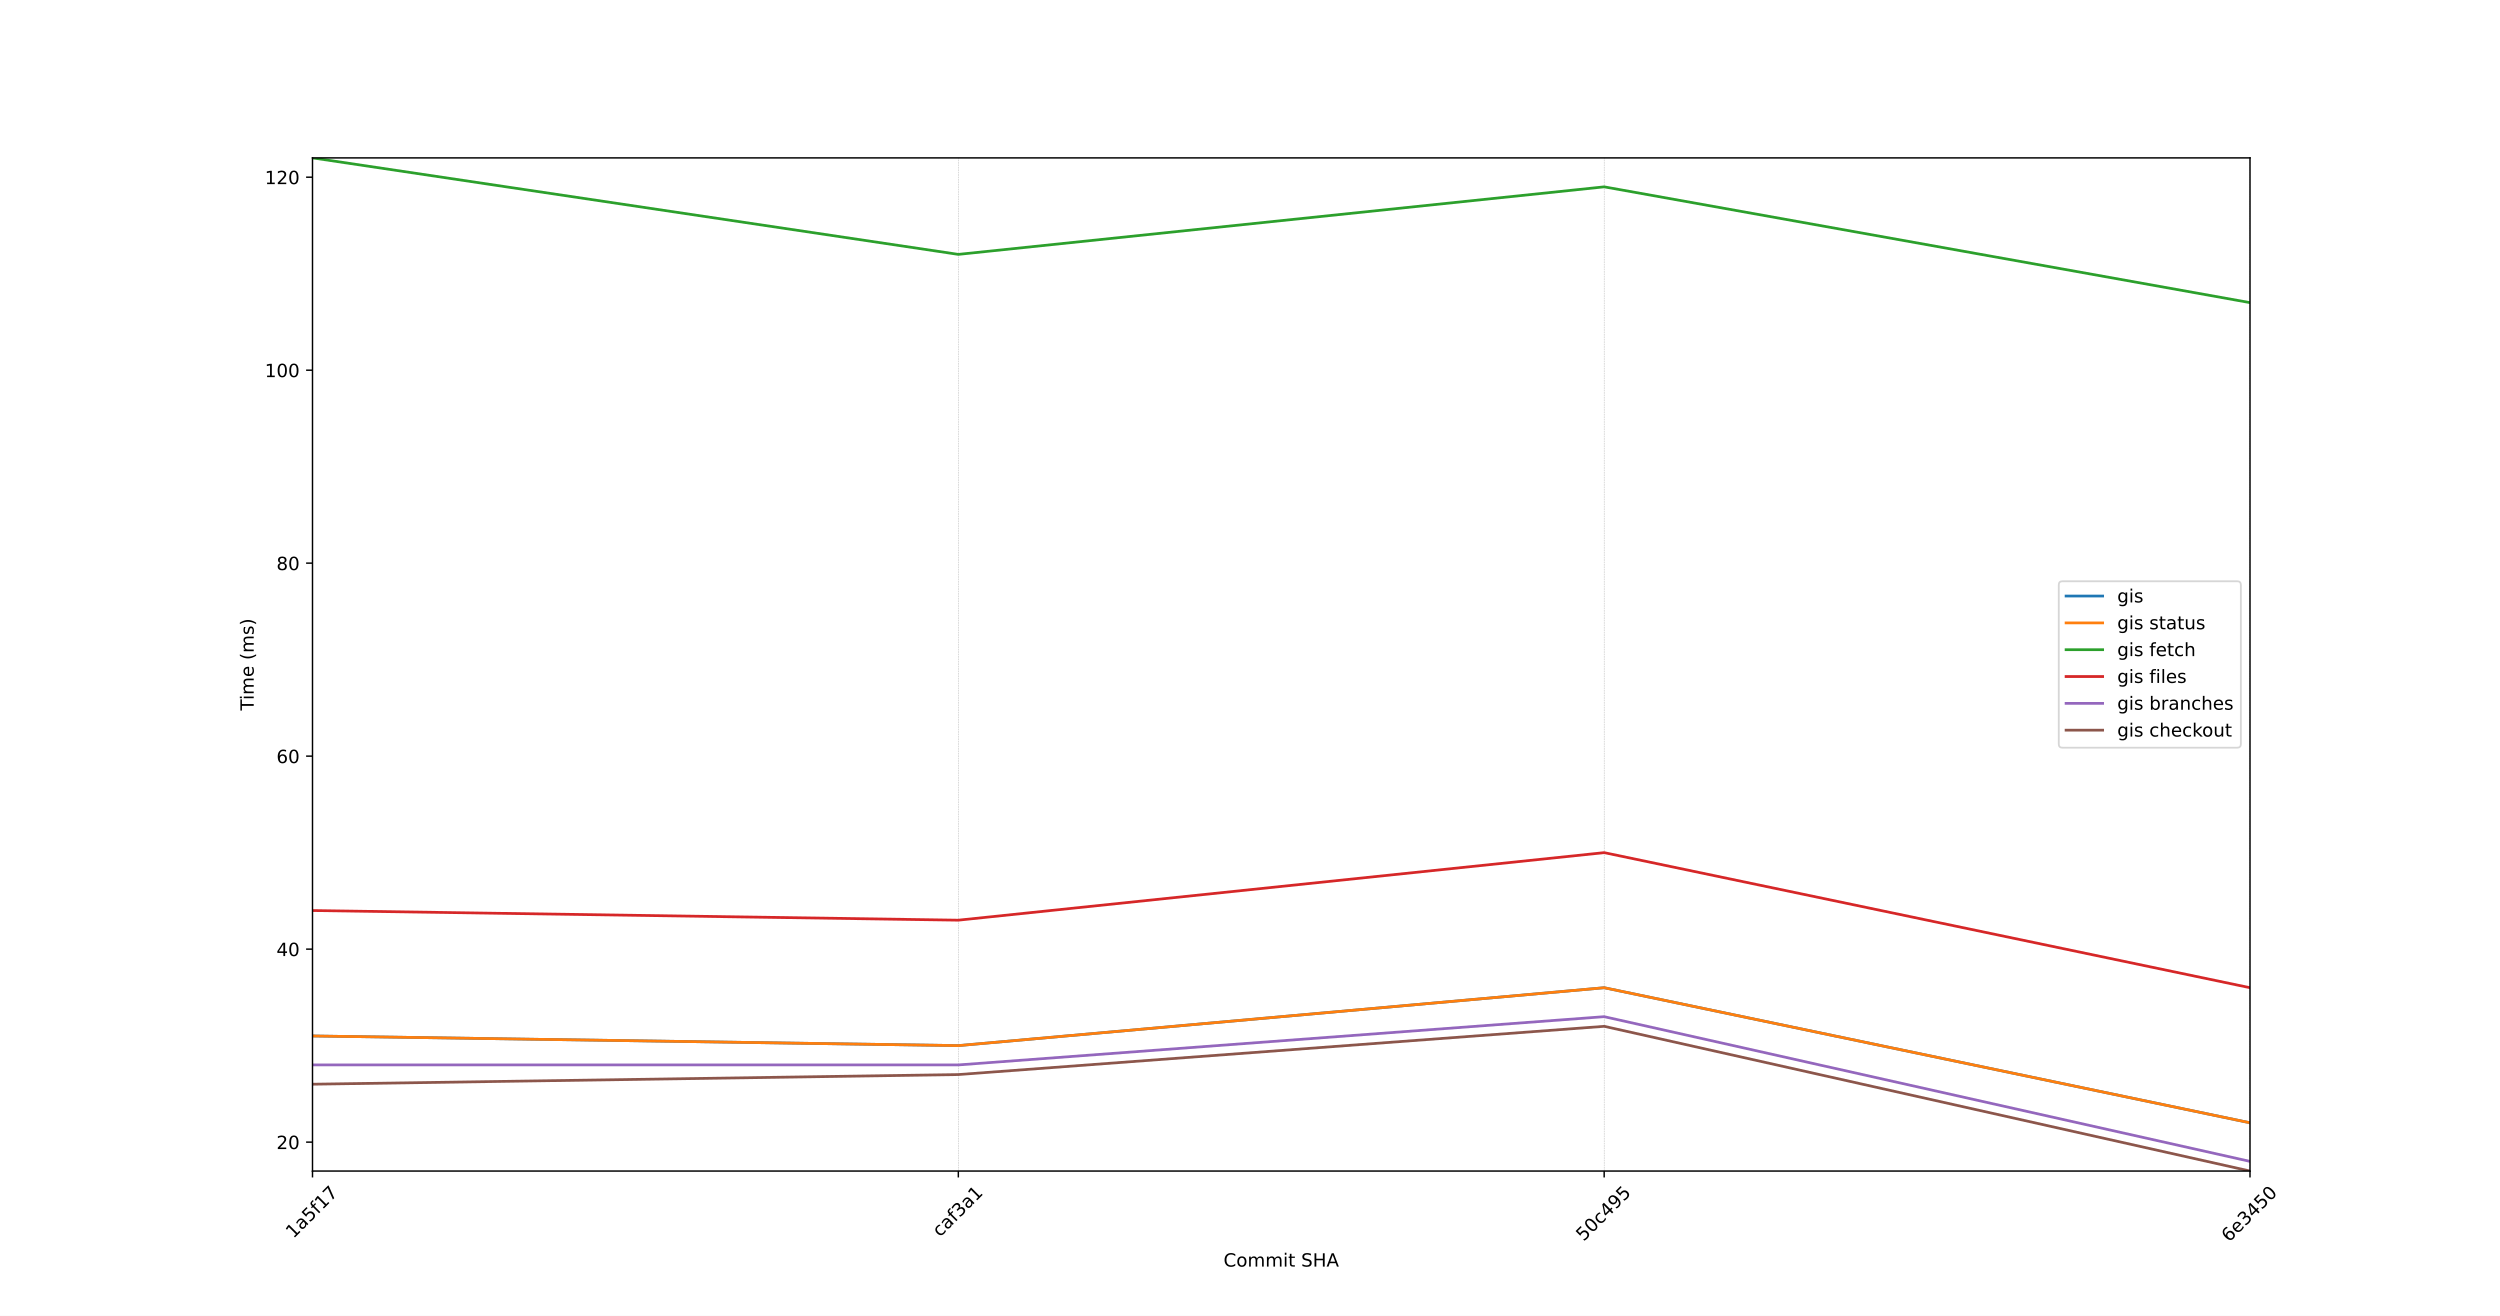
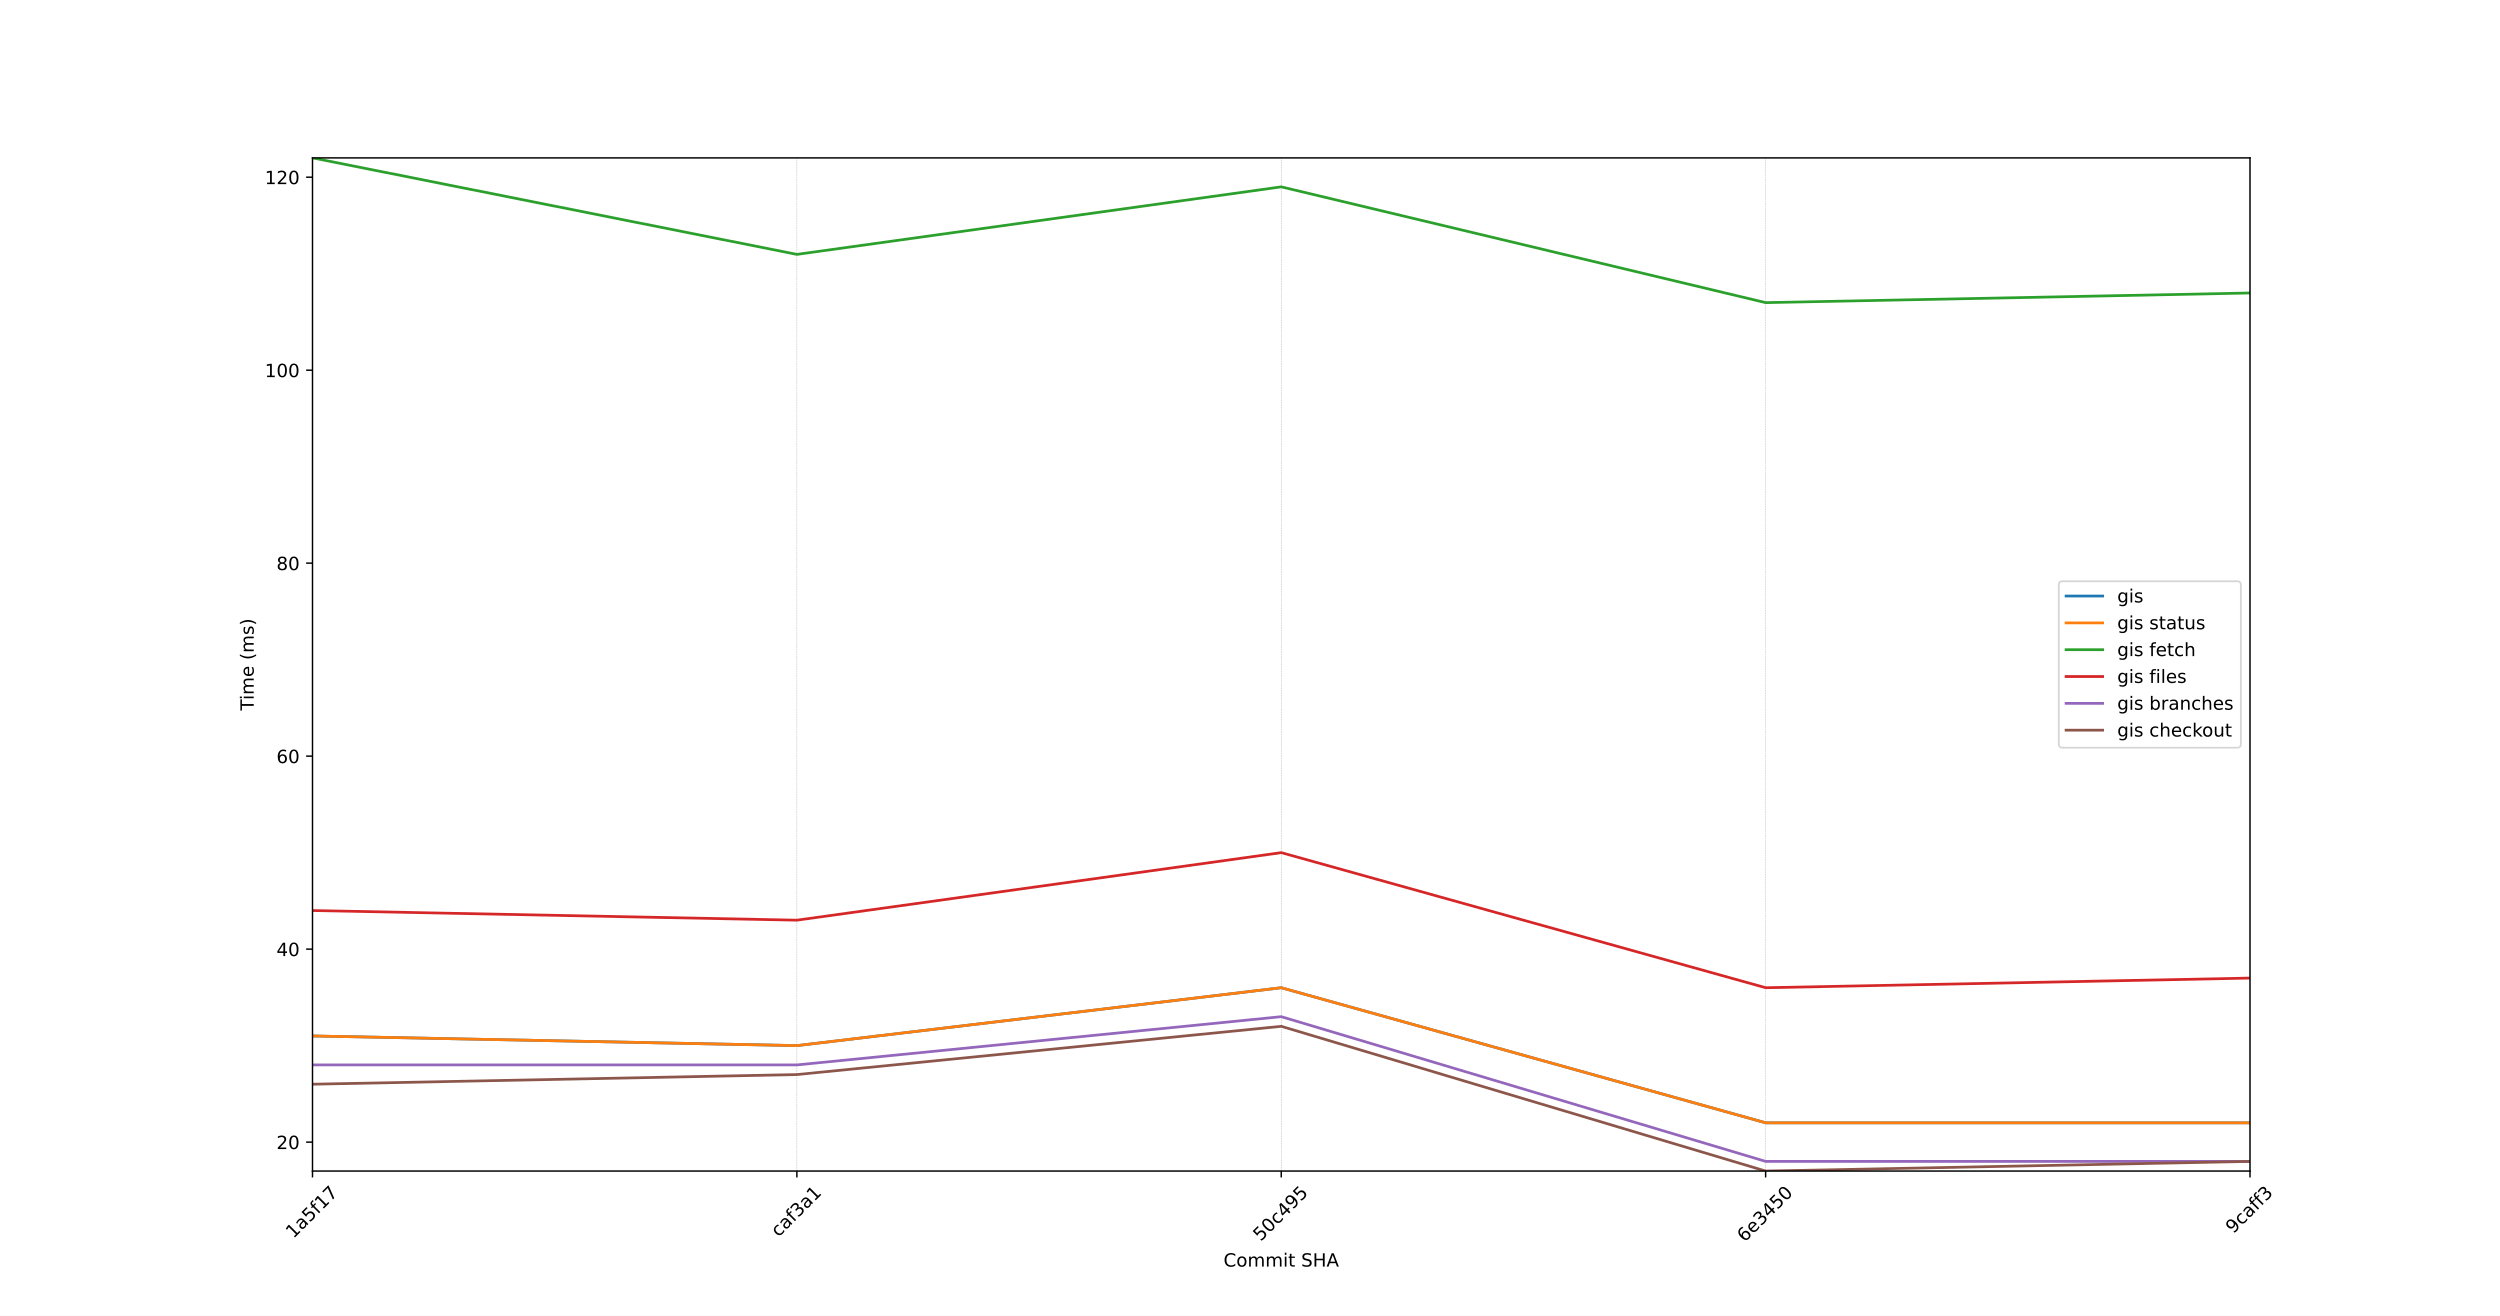
<svg xmlns="http://www.w3.org/2000/svg" xmlns:xlink="http://www.w3.org/1999/xlink" width="1368pt" height="720pt" viewBox="0 0 1368 720" version="1.1">
  <defs>
    <style type="text/css">*{stroke-linejoin: round; stroke-linecap: butt}</style>
  </defs>
  <g id="figure_1">
    <g id="patch_1">
      <path d="M 0 720  L 1368 720  L 1368 0  L 0 0  z " style="fill: #ffffff" />
    </g>
    <g id="axes_1">
      <g id="patch_2">
        <path d="M 171 640.8  L 1231.2 640.8  L 1231.2 86.4  L 171 86.4  z " style="fill: #ffffff" />
      </g>
      <g id="matplotlib.axis_1">
        <g id="xtick_1">
          <g id="line2d_1">
-             <path d="M 171 640.8  L 171 86.4  " clip-path="url(#p4a5da38968)" style="fill: none; stroke-dasharray: 0.925,0.4; stroke-dashoffset: 0; stroke: #b0b0b0; stroke-width: 0.25" />
+             <path d="M 171 640.8  L 171 86.4  " clip-path="url(#pb8e6e86674)" style="fill: none; stroke-dasharray: 0.925,0.4; stroke-dashoffset: 0; stroke: #b0b0b0; stroke-width: 0.25" />
          </g>
          <g id="line2d_2">
            <defs>
-               <path id="m59be0a58e6" d="M 0 0  L 0 3.5  " style="stroke: #000000; stroke-width: 0.8" />
-             </defs>
-             <g>
-               <use xlink:href="#m59be0a58e6" x="171" y="640.8" style="stroke: #000000; stroke-width: 0.8" />
+               <path id="m7ba50e4de0" d="M 0 0  L 0 3.5  " style="stroke: #000000; stroke-width: 0.8" />
+             </defs>
+             <g>
+               <use xlink:href="#m7ba50e4de0" x="171" y="640.8" style="stroke: #000000; stroke-width: 0.8" />
            </g>
          </g>
          <g id="text_1">
            <g transform="translate(160.542 677.9913) rotate(-45) scale(0.1 -0.1)">
              <defs>
                <path id="DejaVuSans-31" d="M 794 531  L 1825 531  L 1825 4091  L 703 3866  L 703 4441  L 1819 4666  L 2450 4666  L 2450 531  L 3481 531  L 3481 0  L 794 0  L 794 531  z " transform="scale(0.015625)" />
                <path id="DejaVuSans-61" d="M 2194 1759  Q 1497 1759 1228 1600  Q 959 1441 959 1056  Q 959 750 1161 570  Q 1363 391 1709 391  Q 2188 391 2477 730  Q 2766 1069 2766 1631  L 2766 1759  L 2194 1759  z M 3341 1997  L 3341 0  L 2766 0  L 2766 531  Q 2569 213 2275 61  Q 1981 -91 1556 -91  Q 1019 -91 701 211  Q 384 513 384 1019  Q 384 1609 779 1909  Q 1175 2209 1959 2209  L 2766 2209  L 2766 2266  Q 2766 2663 2505 2880  Q 2244 3097 1772 3097  Q 1472 3097 1187 3025  Q 903 2953 641 2809  L 641 3341  Q 956 3463 1253 3523  Q 1550 3584 1831 3584  Q 2591 3584 2966 3190  Q 3341 2797 3341 1997  z " transform="scale(0.015625)" />
                <path id="DejaVuSans-35" d="M 691 4666  L 3169 4666  L 3169 4134  L 1269 4134  L 1269 2991  Q 1406 3038 1543 3061  Q 1681 3084 1819 3084  Q 2600 3084 3056 2656  Q 3513 2228 3513 1497  Q 3513 744 3044 326  Q 2575 -91 1722 -91  Q 1428 -91 1123 -41  Q 819 9 494 109  L 494 744  Q 775 591 1075 516  Q 1375 441 1709 441  Q 2250 441 2565 725  Q 2881 1009 2881 1497  Q 2881 1984 2565 2268  Q 2250 2553 1709 2553  Q 1456 2553 1204 2497  Q 953 2441 691 2322  L 691 4666  z " transform="scale(0.015625)" />
                <path id="DejaVuSans-66" d="M 2375 4863  L 2375 4384  L 1825 4384  Q 1516 4384 1395 4259  Q 1275 4134 1275 3809  L 1275 3500  L 2222 3500  L 2222 3053  L 1275 3053  L 1275 0  L 697 0  L 697 3053  L 147 3053  L 147 3500  L 697 3500  L 697 3744  Q 697 4328 969 4595  Q 1241 4863 1831 4863  L 2375 4863  z " transform="scale(0.015625)" />
                <path id="DejaVuSans-37" d="M 525 4666  L 3525 4666  L 3525 4397  L 1831 0  L 1172 0  L 2766 4134  L 525 4134  L 525 4666  z " transform="scale(0.015625)" />
              </defs>
              <use xlink:href="#DejaVuSans-31" />
              <use xlink:href="#DejaVuSans-61" x="63.623" />
              <use xlink:href="#DejaVuSans-35" x="124.902" />
              <use xlink:href="#DejaVuSans-66" x="188.525" />
              <use xlink:href="#DejaVuSans-31" x="223.73" />
              <use xlink:href="#DejaVuSans-37" x="287.354" />
            </g>
          </g>
        </g>
        <g id="xtick_2">
          <g id="line2d_3">
-             <path d="M 524.4 640.8  L 524.4 86.4  " clip-path="url(#p4a5da38968)" style="fill: none; stroke-dasharray: 0.925,0.4; stroke-dashoffset: 0; stroke: #b0b0b0; stroke-width: 0.25" />
+             <path d="M 436.05 640.8  L 436.05 86.4  " clip-path="url(#pb8e6e86674)" style="fill: none; stroke-dasharray: 0.925,0.4; stroke-dashoffset: 0; stroke: #b0b0b0; stroke-width: 0.25" />
          </g>
          <g id="line2d_4">
            <g>
-               <use xlink:href="#m59be0a58e6" x="524.4" y="640.8" style="stroke: #000000; stroke-width: 0.8" />
+               <use xlink:href="#m7ba50e4de0" x="436.05" y="640.8" style="stroke: #000000; stroke-width: 0.8" />
            </g>
          </g>
          <g id="text_2">
-             <g transform="translate(514.3304 677.2145) rotate(-45) scale(0.1 -0.1)">
+             <g transform="translate(425.9804 677.2145) rotate(-45) scale(0.1 -0.1)">
              <defs>
                <path id="DejaVuSans-63" d="M 3122 3366  L 3122 2828  Q 2878 2963 2633 3030  Q 2388 3097 2138 3097  Q 1578 3097 1268 2742  Q 959 2388 959 1747  Q 959 1106 1268 751  Q 1578 397 2138 397  Q 2388 397 2633 464  Q 2878 531 3122 666  L 3122 134  Q 2881 22 2623 -34  Q 2366 -91 2075 -91  Q 1284 -91 818 406  Q 353 903 353 1747  Q 353 2603 823 3093  Q 1294 3584 2113 3584  Q 2378 3584 2631 3529  Q 2884 3475 3122 3366  z " transform="scale(0.015625)" />
                <path id="DejaVuSans-33" d="M 2597 2516  Q 3050 2419 3304 2112  Q 3559 1806 3559 1356  Q 3559 666 3084 287  Q 2609 -91 1734 -91  Q 1441 -91 1130 -33  Q 819 25 488 141  L 488 750  Q 750 597 1062 519  Q 1375 441 1716 441  Q 2309 441 2620 675  Q 2931 909 2931 1356  Q 2931 1769 2642 2001  Q 2353 2234 1838 2234  L 1294 2234  L 1294 2753  L 1863 2753  Q 2328 2753 2575 2939  Q 2822 3125 2822 3475  Q 2822 3834 2567 4026  Q 2313 4219 1838 4219  Q 1578 4219 1281 4162  Q 984 4106 628 3988  L 628 4550  Q 988 4650 1302 4700  Q 1616 4750 1894 4750  Q 2613 4750 3031 4423  Q 3450 4097 3450 3541  Q 3450 3153 3228 2886  Q 3006 2619 2597 2516  z " transform="scale(0.015625)" />
              </defs>
              <use xlink:href="#DejaVuSans-63" />
              <use xlink:href="#DejaVuSans-61" x="54.98" />
              <use xlink:href="#DejaVuSans-66" x="116.26" />
              <use xlink:href="#DejaVuSans-33" x="151.465" />
              <use xlink:href="#DejaVuSans-61" x="215.088" />
              <use xlink:href="#DejaVuSans-31" x="276.367" />
            </g>
          </g>
        </g>
        <g id="xtick_3">
          <g id="line2d_5">
-             <path d="M 877.8 640.8  L 877.8 86.4  " clip-path="url(#p4a5da38968)" style="fill: none; stroke-dasharray: 0.925,0.4; stroke-dashoffset: 0; stroke: #b0b0b0; stroke-width: 0.25" />
+             <path d="M 701.1 640.8  L 701.1 86.4  " clip-path="url(#pb8e6e86674)" style="fill: none; stroke-dasharray: 0.925,0.4; stroke-dashoffset: 0; stroke: #b0b0b0; stroke-width: 0.25" />
          </g>
          <g id="line2d_6">
            <g>
-               <use xlink:href="#m59be0a58e6" x="877.8" y="640.8" style="stroke: #000000; stroke-width: 0.8" />
+               <use xlink:href="#m7ba50e4de0" x="701.1" y="640.8" style="stroke: #000000; stroke-width: 0.8" />
            </g>
          </g>
          <g id="text_3">
-             <g transform="translate(866.5598 679.5557) rotate(-45) scale(0.1 -0.1)">
+             <g transform="translate(689.8598 679.5557) rotate(-45) scale(0.1 -0.1)">
              <defs>
                <path id="DejaVuSans-30" d="M 2034 4250  Q 1547 4250 1301 3770  Q 1056 3291 1056 2328  Q 1056 1369 1301 889  Q 1547 409 2034 409  Q 2525 409 2770 889  Q 3016 1369 3016 2328  Q 3016 3291 2770 3770  Q 2525 4250 2034 4250  z M 2034 4750  Q 2819 4750 3233 4129  Q 3647 3509 3647 2328  Q 3647 1150 3233 529  Q 2819 -91 2034 -91  Q 1250 -91 836 529  Q 422 1150 422 2328  Q 422 3509 836 4129  Q 1250 4750 2034 4750  z " transform="scale(0.015625)" />
                <path id="DejaVuSans-34" d="M 2419 4116  L 825 1625  L 2419 1625  L 2419 4116  z M 2253 4666  L 3047 4666  L 3047 1625  L 3713 1625  L 3713 1100  L 3047 1100  L 3047 0  L 2419 0  L 2419 1100  L 313 1100  L 313 1709  L 2253 4666  z " transform="scale(0.015625)" />
                <path id="DejaVuSans-39" d="M 703 97  L 703 672  Q 941 559 1184 500  Q 1428 441 1663 441  Q 2288 441 2617 861  Q 2947 1281 2994 2138  Q 2813 1869 2534 1725  Q 2256 1581 1919 1581  Q 1219 1581 811 2004  Q 403 2428 403 3163  Q 403 3881 828 4315  Q 1253 4750 1959 4750  Q 2769 4750 3195 4129  Q 3622 3509 3622 2328  Q 3622 1225 3098 567  Q 2575 -91 1691 -91  Q 1453 -91 1209 -44  Q 966 3 703 97  z M 1959 2075  Q 2384 2075 2632 2365  Q 2881 2656 2881 3163  Q 2881 3666 2632 3958  Q 2384 4250 1959 4250  Q 1534 4250 1286 3958  Q 1038 3666 1038 3163  Q 1038 2656 1286 2365  Q 1534 2075 1959 2075  z " transform="scale(0.015625)" />
              </defs>
              <use xlink:href="#DejaVuSans-35" />
              <use xlink:href="#DejaVuSans-30" x="63.623" />
              <use xlink:href="#DejaVuSans-63" x="127.246" />
              <use xlink:href="#DejaVuSans-34" x="182.227" />
              <use xlink:href="#DejaVuSans-39" x="245.85" />
              <use xlink:href="#DejaVuSans-35" x="309.473" />
            </g>
          </g>
        </g>
        <g id="xtick_4">
          <g id="line2d_7">
-             <path d="M 1231.2 640.8  L 1231.2 86.4  " clip-path="url(#p4a5da38968)" style="fill: none; stroke-dasharray: 0.925,0.4; stroke-dashoffset: 0; stroke: #b0b0b0; stroke-width: 0.25" />
+             <path d="M 966.15 640.8  L 966.15 86.4  " clip-path="url(#pb8e6e86674)" style="fill: none; stroke-dasharray: 0.925,0.4; stroke-dashoffset: 0; stroke: #b0b0b0; stroke-width: 0.25" />
          </g>
          <g id="line2d_8">
            <g>
-               <use xlink:href="#m59be0a58e6" x="1231.2" y="640.8" style="stroke: #000000; stroke-width: 0.8" />
+               <use xlink:href="#m7ba50e4de0" x="966.15" y="640.8" style="stroke: #000000; stroke-width: 0.8" />
            </g>
          </g>
          <g id="text_4">
-             <g transform="translate(1219.728 680.0187) rotate(-45) scale(0.1 -0.1)">
+             <g transform="translate(954.6783 680.0187) rotate(-45) scale(0.1 -0.1)">
              <defs>
                <path id="DejaVuSans-36" d="M 2113 2584  Q 1688 2584 1439 2293  Q 1191 2003 1191 1497  Q 1191 994 1439 701  Q 1688 409 2113 409  Q 2538 409 2786 701  Q 3034 994 3034 1497  Q 3034 2003 2786 2293  Q 2538 2584 2113 2584  z M 3366 4563  L 3366 3988  Q 3128 4100 2886 4159  Q 2644 4219 2406 4219  Q 1781 4219 1451 3797  Q 1122 3375 1075 2522  Q 1259 2794 1537 2939  Q 1816 3084 2150 3084  Q 2853 3084 3261 2657  Q 3669 2231 3669 1497  Q 3669 778 3244 343  Q 2819 -91 2113 -91  Q 1303 -91 875 529  Q 447 1150 447 2328  Q 447 3434 972 4092  Q 1497 4750 2381 4750  Q 2619 4750 2861 4703  Q 3103 4656 3366 4563  z " transform="scale(0.015625)" />
                <path id="DejaVuSans-65" d="M 3597 1894  L 3597 1613  L 953 1613  Q 991 1019 1311 708  Q 1631 397 2203 397  Q 2534 397 2845 478  Q 3156 559 3463 722  L 3463 178  Q 3153 47 2828 -22  Q 2503 -91 2169 -91  Q 1331 -91 842 396  Q 353 884 353 1716  Q 353 2575 817 3079  Q 1281 3584 2069 3584  Q 2775 3584 3186 3129  Q 3597 2675 3597 1894  z M 3022 2063  Q 3016 2534 2758 2815  Q 2500 3097 2075 3097  Q 1594 3097 1305 2825  Q 1016 2553 972 2059  L 3022 2063  z " transform="scale(0.015625)" />
              </defs>
              <use xlink:href="#DejaVuSans-36" />
              <use xlink:href="#DejaVuSans-65" x="63.623" />
              <use xlink:href="#DejaVuSans-33" x="125.146" />
              <use xlink:href="#DejaVuSans-34" x="188.77" />
              <use xlink:href="#DejaVuSans-35" x="252.393" />
              <use xlink:href="#DejaVuSans-30" x="316.016" />
            </g>
          </g>
        </g>
-         <g id="text_5">
+         <g id="xtick_5">
+           <g id="line2d_9">
+             <path d="M 1231.2 640.8  L 1231.2 86.4  " clip-path="url(#pb8e6e86674)" style="fill: none; stroke-dasharray: 0.925,0.4; stroke-dashoffset: 0; stroke: #b0b0b0; stroke-width: 0.25" />
+           </g>
+           <g id="line2d_10">
+             <g>
+               <use xlink:href="#m7ba50e4de0" x="1231.2" y="640.8" style="stroke: #000000; stroke-width: 0.8" />
+             </g>
+           </g>
+           <g id="text_5">
+             <g transform="translate(1222.052 675.3705) rotate(-45) scale(0.1 -0.1)">
+               <use xlink:href="#DejaVuSans-39" />
+               <use xlink:href="#DejaVuSans-63" x="63.623" />
+               <use xlink:href="#DejaVuSans-61" x="118.604" />
+               <use xlink:href="#DejaVuSans-66" x="179.883" />
+               <use xlink:href="#DejaVuSans-66" x="215.088" />
+               <use xlink:href="#DejaVuSans-33" x="250.293" />
+             </g>
+           </g>
+         </g>
+         <g id="text_6">
          <g transform="translate(669.5156 693.0877) scale(0.1 -0.1)">
            <defs>
              <path id="DejaVuSans-43" d="M 4122 4306  L 4122 3641  Q 3803 3938 3442 4084  Q 3081 4231 2675 4231  Q 1875 4231 1450 3742  Q 1025 3253 1025 2328  Q 1025 1406 1450 917  Q 1875 428 2675 428  Q 3081 428 3442 575  Q 3803 722 4122 1019  L 4122 359  Q 3791 134 3420 21  Q 3050 -91 2638 -91  Q 1578 -91 968 557  Q 359 1206 359 2328  Q 359 3453 968 4101  Q 1578 4750 2638 4750  Q 3056 4750 3426 4639  Q 3797 4528 4122 4306  z " transform="scale(0.015625)" />
              <path id="DejaVuSans-6f" d="M 1959 3097  Q 1497 3097 1228 2736  Q 959 2375 959 1747  Q 959 1119 1226 758  Q 1494 397 1959 397  Q 2419 397 2687 759  Q 2956 1122 2956 1747  Q 2956 2369 2687 2733  Q 2419 3097 1959 3097  z M 1959 3584  Q 2709 3584 3137 3096  Q 3566 2609 3566 1747  Q 3566 888 3137 398  Q 2709 -91 1959 -91  Q 1206 -91 779 398  Q 353 888 353 1747  Q 353 2609 779 3096  Q 1206 3584 1959 3584  z " transform="scale(0.015625)" />
              <path id="DejaVuSans-6d" d="M 3328 2828  Q 3544 3216 3844 3400  Q 4144 3584 4550 3584  Q 5097 3584 5394 3201  Q 5691 2819 5691 2113  L 5691 0  L 5113 0  L 5113 2094  Q 5113 2597 4934 2840  Q 4756 3084 4391 3084  Q 3944 3084 3684 2787  Q 3425 2491 3425 1978  L 3425 0  L 2847 0  L 2847 2094  Q 2847 2600 2669 2842  Q 2491 3084 2119 3084  Q 1678 3084 1418 2786  Q 1159 2488 1159 1978  L 1159 0  L 581 0  L 581 3500  L 1159 3500  L 1159 2956  Q 1356 3278 1631 3431  Q 1906 3584 2284 3584  Q 2666 3584 2933 3390  Q 3200 3197 3328 2828  z " transform="scale(0.015625)" />
              <path id="DejaVuSans-69" d="M 603 3500  L 1178 3500  L 1178 0  L 603 0  L 603 3500  z M 603 4863  L 1178 4863  L 1178 4134  L 603 4134  L 603 4863  z " transform="scale(0.015625)" />
              <path id="DejaVuSans-74" d="M 1172 4494  L 1172 3500  L 2356 3500  L 2356 3053  L 1172 3053  L 1172 1153  Q 1172 725 1289 603  Q 1406 481 1766 481  L 2356 481  L 2356 0  L 1766 0  Q 1100 0 847 248  Q 594 497 594 1153  L 594 3053  L 172 3053  L 172 3500  L 594 3500  L 594 4494  L 1172 4494  z " transform="scale(0.015625)" />
              <path id="DejaVuSans-20" transform="scale(0.015625)" />
              <path id="DejaVuSans-53" d="M 3425 4513  L 3425 3897  Q 3066 4069 2747 4153  Q 2428 4238 2131 4238  Q 1616 4238 1336 4038  Q 1056 3838 1056 3469  Q 1056 3159 1242 3001  Q 1428 2844 1947 2747  L 2328 2669  Q 3034 2534 3370 2195  Q 3706 1856 3706 1288  Q 3706 609 3251 259  Q 2797 -91 1919 -91  Q 1588 -91 1214 -16  Q 841 59 441 206  L 441 856  Q 825 641 1194 531  Q 1563 422 1919 422  Q 2459 422 2753 634  Q 3047 847 3047 1241  Q 3047 1584 2836 1778  Q 2625 1972 2144 2069  L 1759 2144  Q 1053 2284 737 2584  Q 422 2884 422 3419  Q 422 4038 858 4394  Q 1294 4750 2059 4750  Q 2388 4750 2728 4690  Q 3069 4631 3425 4513  z " transform="scale(0.015625)" />
              <path id="DejaVuSans-48" d="M 628 4666  L 1259 4666  L 1259 2753  L 3553 2753  L 3553 4666  L 4184 4666  L 4184 0  L 3553 0  L 3553 2222  L 1259 2222  L 1259 0  L 628 0  L 628 4666  z " transform="scale(0.015625)" />
              <path id="DejaVuSans-41" d="M 2188 4044  L 1331 1722  L 3047 1722  L 2188 4044  z M 1831 4666  L 2547 4666  L 4325 0  L 3669 0  L 3244 1197  L 1141 1197  L 716 0  L 50 0  L 1831 4666  z " transform="scale(0.015625)" />
            </defs>
            <use xlink:href="#DejaVuSans-43" />
            <use xlink:href="#DejaVuSans-6f" x="69.824" />
            <use xlink:href="#DejaVuSans-6d" x="131.006" />
            <use xlink:href="#DejaVuSans-6d" x="228.418" />
            <use xlink:href="#DejaVuSans-69" x="325.83" />
            <use xlink:href="#DejaVuSans-74" x="353.613" />
            <use xlink:href="#DejaVuSans-20" x="392.822" />
            <use xlink:href="#DejaVuSans-53" x="424.609" />
            <use xlink:href="#DejaVuSans-48" x="488.086" />
            <use xlink:href="#DejaVuSans-41" x="563.281" />
          </g>
        </g>
      </g>
      <g id="matplotlib.axis_2">
        <g id="ytick_1">
-           <g id="line2d_9">
-             <defs>
-               <path id="m0c888dc6bf" d="M 0 0  L -3.5 0  " style="stroke: #000000; stroke-width: 0.8" />
-             </defs>
-             <g>
-               <use xlink:href="#m0c888dc6bf" x="171" y="624.96" style="stroke: #000000; stroke-width: 0.8" />
-             </g>
-           </g>
-           <g id="text_6">
+           <g id="line2d_11">
+             <defs>
+               <path id="m7aa853fd7f" d="M 0 0  L -3.5 0  " style="stroke: #000000; stroke-width: 0.8" />
+             </defs>
+             <g>
+               <use xlink:href="#m7aa853fd7f" x="171" y="624.96" style="stroke: #000000; stroke-width: 0.8" />
+             </g>
+           </g>
+           <g id="text_7">
            <g transform="translate(151.275 628.7592) scale(0.1 -0.1)">
              <defs>
                <path id="DejaVuSans-32" d="M 1228 531  L 3431 531  L 3431 0  L 469 0  L 469 531  Q 828 903 1448 1529  Q 2069 2156 2228 2338  Q 2531 2678 2651 2914  Q 2772 3150 2772 3378  Q 2772 3750 2511 3984  Q 2250 4219 1831 4219  Q 1534 4219 1204 4116  Q 875 4013 500 3803  L 500 4441  Q 881 4594 1212 4672  Q 1544 4750 1819 4750  Q 2544 4750 2975 4387  Q 3406 4025 3406 3419  Q 3406 3131 3298 2873  Q 3191 2616 2906 2266  Q 2828 2175 2409 1742  Q 1991 1309 1228 531  z " transform="scale(0.015625)" />
              </defs>
              <use xlink:href="#DejaVuSans-32" />
              <use xlink:href="#DejaVuSans-30" x="63.623" />
            </g>
          </g>
        </g>
        <g id="ytick_2">
-           <g id="line2d_10">
-             <g>
-               <use xlink:href="#m0c888dc6bf" x="171" y="519.36" style="stroke: #000000; stroke-width: 0.8" />
-             </g>
-           </g>
-           <g id="text_7">
+           <g id="line2d_12">
+             <g>
+               <use xlink:href="#m7aa853fd7f" x="171" y="519.36" style="stroke: #000000; stroke-width: 0.8" />
+             </g>
+           </g>
+           <g id="text_8">
            <g transform="translate(151.275 523.1592) scale(0.1 -0.1)">
              <use xlink:href="#DejaVuSans-34" />
              <use xlink:href="#DejaVuSans-30" x="63.623" />
            </g>
          </g>
        </g>
        <g id="ytick_3">
-           <g id="line2d_11">
-             <g>
-               <use xlink:href="#m0c888dc6bf" x="171" y="413.76" style="stroke: #000000; stroke-width: 0.8" />
-             </g>
-           </g>
-           <g id="text_8">
+           <g id="line2d_13">
+             <g>
+               <use xlink:href="#m7aa853fd7f" x="171" y="413.76" style="stroke: #000000; stroke-width: 0.8" />
+             </g>
+           </g>
+           <g id="text_9">
            <g transform="translate(151.275 417.5592) scale(0.1 -0.1)">
              <use xlink:href="#DejaVuSans-36" />
              <use xlink:href="#DejaVuSans-30" x="63.623" />
            </g>
          </g>
        </g>
        <g id="ytick_4">
-           <g id="line2d_12">
-             <g>
-               <use xlink:href="#m0c888dc6bf" x="171" y="308.16" style="stroke: #000000; stroke-width: 0.8" />
-             </g>
-           </g>
-           <g id="text_9">
+           <g id="line2d_14">
+             <g>
+               <use xlink:href="#m7aa853fd7f" x="171" y="308.16" style="stroke: #000000; stroke-width: 0.8" />
+             </g>
+           </g>
+           <g id="text_10">
            <g transform="translate(151.275 311.9592) scale(0.1 -0.1)">
              <defs>
                <path id="DejaVuSans-38" d="M 2034 2216  Q 1584 2216 1326 1975  Q 1069 1734 1069 1313  Q 1069 891 1326 650  Q 1584 409 2034 409  Q 2484 409 2743 651  Q 3003 894 3003 1313  Q 3003 1734 2745 1975  Q 2488 2216 2034 2216  z M 1403 2484  Q 997 2584 770 2862  Q 544 3141 544 3541  Q 544 4100 942 4425  Q 1341 4750 2034 4750  Q 2731 4750 3128 4425  Q 3525 4100 3525 3541  Q 3525 3141 3298 2862  Q 3072 2584 2669 2484  Q 3125 2378 3379 2068  Q 3634 1759 3634 1313  Q 3634 634 3220 271  Q 2806 -91 2034 -91  Q 1263 -91 848 271  Q 434 634 434 1313  Q 434 1759 690 2068  Q 947 2378 1403 2484  z M 1172 3481  Q 1172 3119 1398 2916  Q 1625 2713 2034 2713  Q 2441 2713 2670 2916  Q 2900 3119 2900 3481  Q 2900 3844 2670 4047  Q 2441 4250 2034 4250  Q 1625 4250 1398 4047  Q 1172 3844 1172 3481  z " transform="scale(0.015625)" />
              </defs>
              <use xlink:href="#DejaVuSans-38" />
              <use xlink:href="#DejaVuSans-30" x="63.623" />
            </g>
          </g>
        </g>
        <g id="ytick_5">
-           <g id="line2d_13">
-             <g>
-               <use xlink:href="#m0c888dc6bf" x="171" y="202.56" style="stroke: #000000; stroke-width: 0.8" />
-             </g>
-           </g>
-           <g id="text_10">
+           <g id="line2d_15">
+             <g>
+               <use xlink:href="#m7aa853fd7f" x="171" y="202.56" style="stroke: #000000; stroke-width: 0.8" />
+             </g>
+           </g>
+           <g id="text_11">
            <g transform="translate(144.9125 206.3592) scale(0.1 -0.1)">
              <use xlink:href="#DejaVuSans-31" />
              <use xlink:href="#DejaVuSans-30" x="63.623" />
              <use xlink:href="#DejaVuSans-30" x="127.246" />
            </g>
          </g>
        </g>
        <g id="ytick_6">
-           <g id="line2d_14">
-             <g>
-               <use xlink:href="#m0c888dc6bf" x="171" y="96.96" style="stroke: #000000; stroke-width: 0.8" />
-             </g>
-           </g>
-           <g id="text_11">
+           <g id="line2d_16">
+             <g>
+               <use xlink:href="#m7aa853fd7f" x="171" y="96.96" style="stroke: #000000; stroke-width: 0.8" />
+             </g>
+           </g>
+           <g id="text_12">
            <g transform="translate(144.9125 100.7592) scale(0.1 -0.1)">
              <use xlink:href="#DejaVuSans-31" />
              <use xlink:href="#DejaVuSans-32" x="63.623" />
              <use xlink:href="#DejaVuSans-30" x="127.246" />
            </g>
          </g>
        </g>
-         <g id="text_12">
+         <g id="text_13">
          <g transform="translate(138.8328 388.7992) rotate(-90) scale(0.1 -0.1)">
            <defs>
              <path id="DejaVuSans-54" d="M -19 4666  L 3928 4666  L 3928 4134  L 2272 4134  L 2272 0  L 1638 0  L 1638 4134  L -19 4134  L -19 4666  z " transform="scale(0.015625)" />
              <path id="DejaVuSans-28" d="M 1984 4856  Q 1566 4138 1362 3434  Q 1159 2731 1159 2009  Q 1159 1288 1364 580  Q 1569 -128 1984 -844  L 1484 -844  Q 1016 -109 783 600  Q 550 1309 550 2009  Q 550 2706 781 3412  Q 1013 4119 1484 4856  L 1984 4856  z " transform="scale(0.015625)" />
              <path id="DejaVuSans-73" d="M 2834 3397  L 2834 2853  Q 2591 2978 2328 3040  Q 2066 3103 1784 3103  Q 1356 3103 1142 2972  Q 928 2841 928 2578  Q 928 2378 1081 2264  Q 1234 2150 1697 2047  L 1894 2003  Q 2506 1872 2764 1633  Q 3022 1394 3022 966  Q 3022 478 2636 193  Q 2250 -91 1575 -91  Q 1294 -91 989 -36  Q 684 19 347 128  L 347 722  Q 666 556 975 473  Q 1284 391 1588 391  Q 1994 391 2212 530  Q 2431 669 2431 922  Q 2431 1156 2273 1281  Q 2116 1406 1581 1522  L 1381 1569  Q 847 1681 609 1914  Q 372 2147 372 2553  Q 372 3047 722 3315  Q 1072 3584 1716 3584  Q 2034 3584 2315 3537  Q 2597 3491 2834 3397  z " transform="scale(0.015625)" />
              <path id="DejaVuSans-29" d="M 513 4856  L 1013 4856  Q 1481 4119 1714 3412  Q 1947 2706 1947 2009  Q 1947 1309 1714 600  Q 1481 -109 1013 -844  L 513 -844  Q 928 -128 1133 580  Q 1338 1288 1338 2009  Q 1338 2731 1133 3434  Q 928 4138 513 4856  z " transform="scale(0.015625)" />
            </defs>
            <use xlink:href="#DejaVuSans-54" />
            <use xlink:href="#DejaVuSans-69" x="57.959" />
            <use xlink:href="#DejaVuSans-6d" x="85.742" />
            <use xlink:href="#DejaVuSans-65" x="183.154" />
            <use xlink:href="#DejaVuSans-20" x="244.678" />
            <use xlink:href="#DejaVuSans-28" x="276.465" />
            <use xlink:href="#DejaVuSans-6d" x="315.479" />
            <use xlink:href="#DejaVuSans-73" x="412.891" />
            <use xlink:href="#DejaVuSans-29" x="464.99" />
          </g>
        </g>
      </g>
-       <g id="line2d_15">
-         <path d="M 171 566.88  L 524.4 572.16  L 877.8 540.48  L 1231.2 614.4  " clip-path="url(#p4a5da38968)" style="fill: none; stroke: #1f77b4; stroke-width: 1.5; stroke-linecap: square" />
-       </g>
-       <g id="line2d_16">
-         <path d="M 171 566.88  L 524.4 572.16  L 877.8 540.48  L 1231.2 614.4  " clip-path="url(#p4a5da38968)" style="fill: none; stroke: #ff7f0e; stroke-width: 1.5; stroke-linecap: square" />
-       </g>
      <g id="line2d_17">
-         <path d="M 171 86.4  L 524.4 139.2  L 877.8 102.24  L 1231.2 165.6  " clip-path="url(#p4a5da38968)" style="fill: none; stroke: #2ca02c; stroke-width: 1.5; stroke-linecap: square" />
+         <path d="M 171 566.88  L 436.05 572.16  L 701.1 540.48  L 966.15 614.4  L 1231.2 614.4  " clip-path="url(#pb8e6e86674)" style="fill: none; stroke: #1f77b4; stroke-width: 1.5; stroke-linecap: square" />
      </g>
      <g id="line2d_18">
-         <path d="M 171 498.24  L 524.4 503.52  L 877.8 466.56  L 1231.2 540.48  " clip-path="url(#p4a5da38968)" style="fill: none; stroke: #d62728; stroke-width: 1.5; stroke-linecap: square" />
+         <path d="M 171 566.88  L 436.05 572.16  L 701.1 540.48  L 966.15 614.4  L 1231.2 614.4  " clip-path="url(#pb8e6e86674)" style="fill: none; stroke: #ff7f0e; stroke-width: 1.5; stroke-linecap: square" />
      </g>
      <g id="line2d_19">
-         <path d="M 171 582.72  L 524.4 582.72  L 877.8 556.32  L 1231.2 635.52  " clip-path="url(#p4a5da38968)" style="fill: none; stroke: #9467bd; stroke-width: 1.5; stroke-linecap: square" />
+         <path d="M 171 86.4  L 436.05 139.2  L 701.1 102.24  L 966.15 165.6  L 1231.2 160.32  " clip-path="url(#pb8e6e86674)" style="fill: none; stroke: #2ca02c; stroke-width: 1.5; stroke-linecap: square" />
      </g>
      <g id="line2d_20">
-         <path d="M 171 593.28  L 524.4 588  L 877.8 561.6  L 1231.2 640.8  " clip-path="url(#p4a5da38968)" style="fill: none; stroke: #8c564b; stroke-width: 1.5; stroke-linecap: square" />
+         <path d="M 171 498.24  L 436.05 503.52  L 701.1 466.56  L 966.15 540.48  L 1231.2 535.2  " clip-path="url(#pb8e6e86674)" style="fill: none; stroke: #d62728; stroke-width: 1.5; stroke-linecap: square" />
+       </g>
+       <g id="line2d_21">
+         <path d="M 171 582.72  L 436.05 582.72  L 701.1 556.32  L 966.15 635.52  L 1231.2 635.52  " clip-path="url(#pb8e6e86674)" style="fill: none; stroke: #9467bd; stroke-width: 1.5; stroke-linecap: square" />
+       </g>
+       <g id="line2d_22">
+         <path d="M 171 593.28  L 436.05 588  L 701.1 561.6  L 966.15 640.8  L 1231.2 635.52  " clip-path="url(#pb8e6e86674)" style="fill: none; stroke: #8c564b; stroke-width: 1.5; stroke-linecap: square" />
      </g>
      <g id="patch_3">
        <path d="M 171 640.8  L 171 86.4  " style="fill: none; stroke: #000000; stroke-width: 0.8; stroke-linejoin: miter; stroke-linecap: square" />
      </g>
      <g id="patch_4">
        <path d="M 1231.2 640.8  L 1231.2 86.4  " style="fill: none; stroke: #000000; stroke-width: 0.8; stroke-linejoin: miter; stroke-linecap: square" />
      </g>
      <g id="patch_5">
        <path d="M 171 640.8  L 1231.2 640.8  " style="fill: none; stroke: #000000; stroke-width: 0.8; stroke-linejoin: miter; stroke-linecap: square" />
      </g>
      <g id="patch_6">
        <path d="M 171 86.4  L 1231.2 86.4  " style="fill: none; stroke: #000000; stroke-width: 0.8; stroke-linejoin: miter; stroke-linecap: square" />
      </g>
      <g id="legend_1">
        <g id="patch_7">
          <path d="M 1128.562 409.134  L 1224.2 409.134  Q 1226.2 409.134 1226.2 407.134  L 1226.2 320.066  Q 1226.2 318.066 1224.2 318.066  L 1128.562 318.066  Q 1126.562 318.066 1126.562 320.066  L 1126.562 407.134  Q 1126.562 409.134 1128.562 409.134  z " style="fill: #ffffff; opacity: 0.8; stroke: #cccccc; stroke-linejoin: miter" />
        </g>
-         <g id="line2d_21">
+         <g id="line2d_23">
          <path d="M 1130.562 326.164  L 1140.562 326.164  L 1150.562 326.164  " style="fill: none; stroke: #1f77b4; stroke-width: 1.5; stroke-linecap: square" />
        </g>
-         <g id="text_13">
+         <g id="text_14">
          <g transform="translate(1158.562 329.6641) scale(0.1 -0.1)">
            <defs>
              <path id="DejaVuSans-67" d="M 2906 1791  Q 2906 2416 2648 2759  Q 2391 3103 1925 3103  Q 1463 3103 1205 2759  Q 947 2416 947 1791  Q 947 1169 1205 825  Q 1463 481 1925 481  Q 2391 481 2648 825  Q 2906 1169 2906 1791  z M 3481 434  Q 3481 -459 3084 -895  Q 2688 -1331 1869 -1331  Q 1566 -1331 1297 -1286  Q 1028 -1241 775 -1147  L 775 -588  Q 1028 -725 1275 -790  Q 1522 -856 1778 -856  Q 2344 -856 2625 -561  Q 2906 -266 2906 331  L 2906 616  Q 2728 306 2450 153  Q 2172 0 1784 0  Q 1141 0 747 490  Q 353 981 353 1791  Q 353 2603 747 3093  Q 1141 3584 1784 3584  Q 2172 3584 2450 3431  Q 2728 3278 2906 2969  L 2906 3500  L 3481 3500  L 3481 434  z " transform="scale(0.015625)" />
            </defs>
            <use xlink:href="#DejaVuSans-67" />
            <use xlink:href="#DejaVuSans-69" x="63.477" />
            <use xlink:href="#DejaVuSans-73" x="91.26" />
          </g>
        </g>
-         <g id="line2d_22">
+         <g id="line2d_24">
          <path d="M 1130.562 340.842  L 1140.562 340.842  L 1150.562 340.842  " style="fill: none; stroke: #ff7f0e; stroke-width: 1.5; stroke-linecap: square" />
        </g>
-         <g id="text_14">
+         <g id="text_15">
          <g transform="translate(1158.562 344.3422) scale(0.1 -0.1)">
            <defs>
              <path id="DejaVuSans-75" d="M 544 1381  L 544 3500  L 1119 3500  L 1119 1403  Q 1119 906 1312 657  Q 1506 409 1894 409  Q 2359 409 2629 706  Q 2900 1003 2900 1516  L 2900 3500  L 3475 3500  L 3475 0  L 2900 0  L 2900 538  Q 2691 219 2414 64  Q 2138 -91 1772 -91  Q 1169 -91 856 284  Q 544 659 544 1381  z M 1991 3584  L 1991 3584  z " transform="scale(0.015625)" />
            </defs>
            <use xlink:href="#DejaVuSans-67" />
            <use xlink:href="#DejaVuSans-69" x="63.477" />
            <use xlink:href="#DejaVuSans-73" x="91.26" />
            <use xlink:href="#DejaVuSans-20" x="143.359" />
            <use xlink:href="#DejaVuSans-73" x="175.146" />
            <use xlink:href="#DejaVuSans-74" x="227.246" />
            <use xlink:href="#DejaVuSans-61" x="266.455" />
            <use xlink:href="#DejaVuSans-74" x="327.734" />
            <use xlink:href="#DejaVuSans-75" x="366.943" />
            <use xlink:href="#DejaVuSans-73" x="430.322" />
          </g>
        </g>
-         <g id="line2d_23">
+         <g id="line2d_25">
          <path d="M 1130.562 355.52  L 1140.562 355.52  L 1150.562 355.52  " style="fill: none; stroke: #2ca02c; stroke-width: 1.5; stroke-linecap: square" />
        </g>
-         <g id="text_15">
+         <g id="text_16">
          <g transform="translate(1158.562 359.0203) scale(0.1 -0.1)">
            <defs>
              <path id="DejaVuSans-68" d="M 3513 2113  L 3513 0  L 2938 0  L 2938 2094  Q 2938 2591 2744 2837  Q 2550 3084 2163 3084  Q 1697 3084 1428 2787  Q 1159 2491 1159 1978  L 1159 0  L 581 0  L 581 4863  L 1159 4863  L 1159 2956  Q 1366 3272 1645 3428  Q 1925 3584 2291 3584  Q 2894 3584 3203 3211  Q 3513 2838 3513 2113  z " transform="scale(0.015625)" />
            </defs>
            <use xlink:href="#DejaVuSans-67" />
            <use xlink:href="#DejaVuSans-69" x="63.477" />
            <use xlink:href="#DejaVuSans-73" x="91.26" />
            <use xlink:href="#DejaVuSans-20" x="143.359" />
            <use xlink:href="#DejaVuSans-66" x="175.146" />
            <use xlink:href="#DejaVuSans-65" x="210.352" />
            <use xlink:href="#DejaVuSans-74" x="271.875" />
            <use xlink:href="#DejaVuSans-63" x="311.084" />
            <use xlink:href="#DejaVuSans-68" x="366.064" />
          </g>
        </g>
-         <g id="line2d_24">
+         <g id="line2d_26">
          <path d="M 1130.562 370.198  L 1140.562 370.198  L 1150.562 370.198  " style="fill: none; stroke: #d62728; stroke-width: 1.5; stroke-linecap: square" />
        </g>
-         <g id="text_16">
+         <g id="text_17">
          <g transform="translate(1158.562 373.6984) scale(0.1 -0.1)">
            <defs>
              <path id="DejaVuSans-6c" d="M 603 4863  L 1178 4863  L 1178 0  L 603 0  L 603 4863  z " transform="scale(0.015625)" />
            </defs>
            <use xlink:href="#DejaVuSans-67" />
            <use xlink:href="#DejaVuSans-69" x="63.477" />
            <use xlink:href="#DejaVuSans-73" x="91.26" />
            <use xlink:href="#DejaVuSans-20" x="143.359" />
            <use xlink:href="#DejaVuSans-66" x="175.146" />
            <use xlink:href="#DejaVuSans-69" x="210.352" />
            <use xlink:href="#DejaVuSans-6c" x="238.135" />
            <use xlink:href="#DejaVuSans-65" x="265.918" />
            <use xlink:href="#DejaVuSans-73" x="327.441" />
          </g>
        </g>
-         <g id="line2d_25">
+         <g id="line2d_27">
          <path d="M 1130.562 384.877  L 1140.562 384.877  L 1150.562 384.877  " style="fill: none; stroke: #9467bd; stroke-width: 1.5; stroke-linecap: square" />
        </g>
-         <g id="text_17">
+         <g id="text_18">
          <g transform="translate(1158.562 388.3766) scale(0.1 -0.1)">
            <defs>
              <path id="DejaVuSans-62" d="M 3116 1747  Q 3116 2381 2855 2742  Q 2594 3103 2138 3103  Q 1681 3103 1420 2742  Q 1159 2381 1159 1747  Q 1159 1113 1420 752  Q 1681 391 2138 391  Q 2594 391 2855 752  Q 3116 1113 3116 1747  z M 1159 2969  Q 1341 3281 1617 3432  Q 1894 3584 2278 3584  Q 2916 3584 3314 3078  Q 3713 2572 3713 1747  Q 3713 922 3314 415  Q 2916 -91 2278 -91  Q 1894 -91 1617 61  Q 1341 213 1159 525  L 1159 0  L 581 0  L 581 4863  L 1159 4863  L 1159 2969  z " transform="scale(0.015625)" />
              <path id="DejaVuSans-72" d="M 2631 2963  Q 2534 3019 2420 3045  Q 2306 3072 2169 3072  Q 1681 3072 1420 2755  Q 1159 2438 1159 1844  L 1159 0  L 581 0  L 581 3500  L 1159 3500  L 1159 2956  Q 1341 3275 1631 3429  Q 1922 3584 2338 3584  Q 2397 3584 2469 3576  Q 2541 3569 2628 3553  L 2631 2963  z " transform="scale(0.015625)" />
              <path id="DejaVuSans-6e" d="M 3513 2113  L 3513 0  L 2938 0  L 2938 2094  Q 2938 2591 2744 2837  Q 2550 3084 2163 3084  Q 1697 3084 1428 2787  Q 1159 2491 1159 1978  L 1159 0  L 581 0  L 581 3500  L 1159 3500  L 1159 2956  Q 1366 3272 1645 3428  Q 1925 3584 2291 3584  Q 2894 3584 3203 3211  Q 3513 2838 3513 2113  z " transform="scale(0.015625)" />
            </defs>
            <use xlink:href="#DejaVuSans-67" />
            <use xlink:href="#DejaVuSans-69" x="63.477" />
            <use xlink:href="#DejaVuSans-73" x="91.26" />
            <use xlink:href="#DejaVuSans-20" x="143.359" />
            <use xlink:href="#DejaVuSans-62" x="175.146" />
            <use xlink:href="#DejaVuSans-72" x="238.623" />
            <use xlink:href="#DejaVuSans-61" x="279.736" />
            <use xlink:href="#DejaVuSans-6e" x="341.016" />
            <use xlink:href="#DejaVuSans-63" x="404.395" />
            <use xlink:href="#DejaVuSans-68" x="459.375" />
            <use xlink:href="#DejaVuSans-65" x="522.754" />
            <use xlink:href="#DejaVuSans-73" x="584.277" />
          </g>
        </g>
-         <g id="line2d_26">
+         <g id="line2d_28">
          <path d="M 1130.562 399.555  L 1140.562 399.555  L 1150.562 399.555  " style="fill: none; stroke: #8c564b; stroke-width: 1.5; stroke-linecap: square" />
        </g>
-         <g id="text_18">
+         <g id="text_19">
          <g transform="translate(1158.562 403.0547) scale(0.1 -0.1)">
            <defs>
              <path id="DejaVuSans-6b" d="M 581 4863  L 1159 4863  L 1159 1991  L 2875 3500  L 3609 3500  L 1753 1863  L 3688 0  L 2938 0  L 1159 1709  L 1159 0  L 581 0  L 581 4863  z " transform="scale(0.015625)" />
            </defs>
            <use xlink:href="#DejaVuSans-67" />
            <use xlink:href="#DejaVuSans-69" x="63.477" />
            <use xlink:href="#DejaVuSans-73" x="91.26" />
            <use xlink:href="#DejaVuSans-20" x="143.359" />
            <use xlink:href="#DejaVuSans-63" x="175.146" />
            <use xlink:href="#DejaVuSans-68" x="230.127" />
            <use xlink:href="#DejaVuSans-65" x="293.506" />
            <use xlink:href="#DejaVuSans-63" x="355.029" />
            <use xlink:href="#DejaVuSans-6b" x="410.01" />
            <use xlink:href="#DejaVuSans-6f" x="464.295" />
            <use xlink:href="#DejaVuSans-75" x="525.477" />
            <use xlink:href="#DejaVuSans-74" x="588.855" />
          </g>
        </g>
      </g>
    </g>
  </g>
  <defs>
-     <clipPath id="p4a5da38968">
+     <clipPath id="pb8e6e86674">
      <rect x="171" y="86.4" width="1060.2" height="554.4" />
    </clipPath>
  </defs>
</svg>
